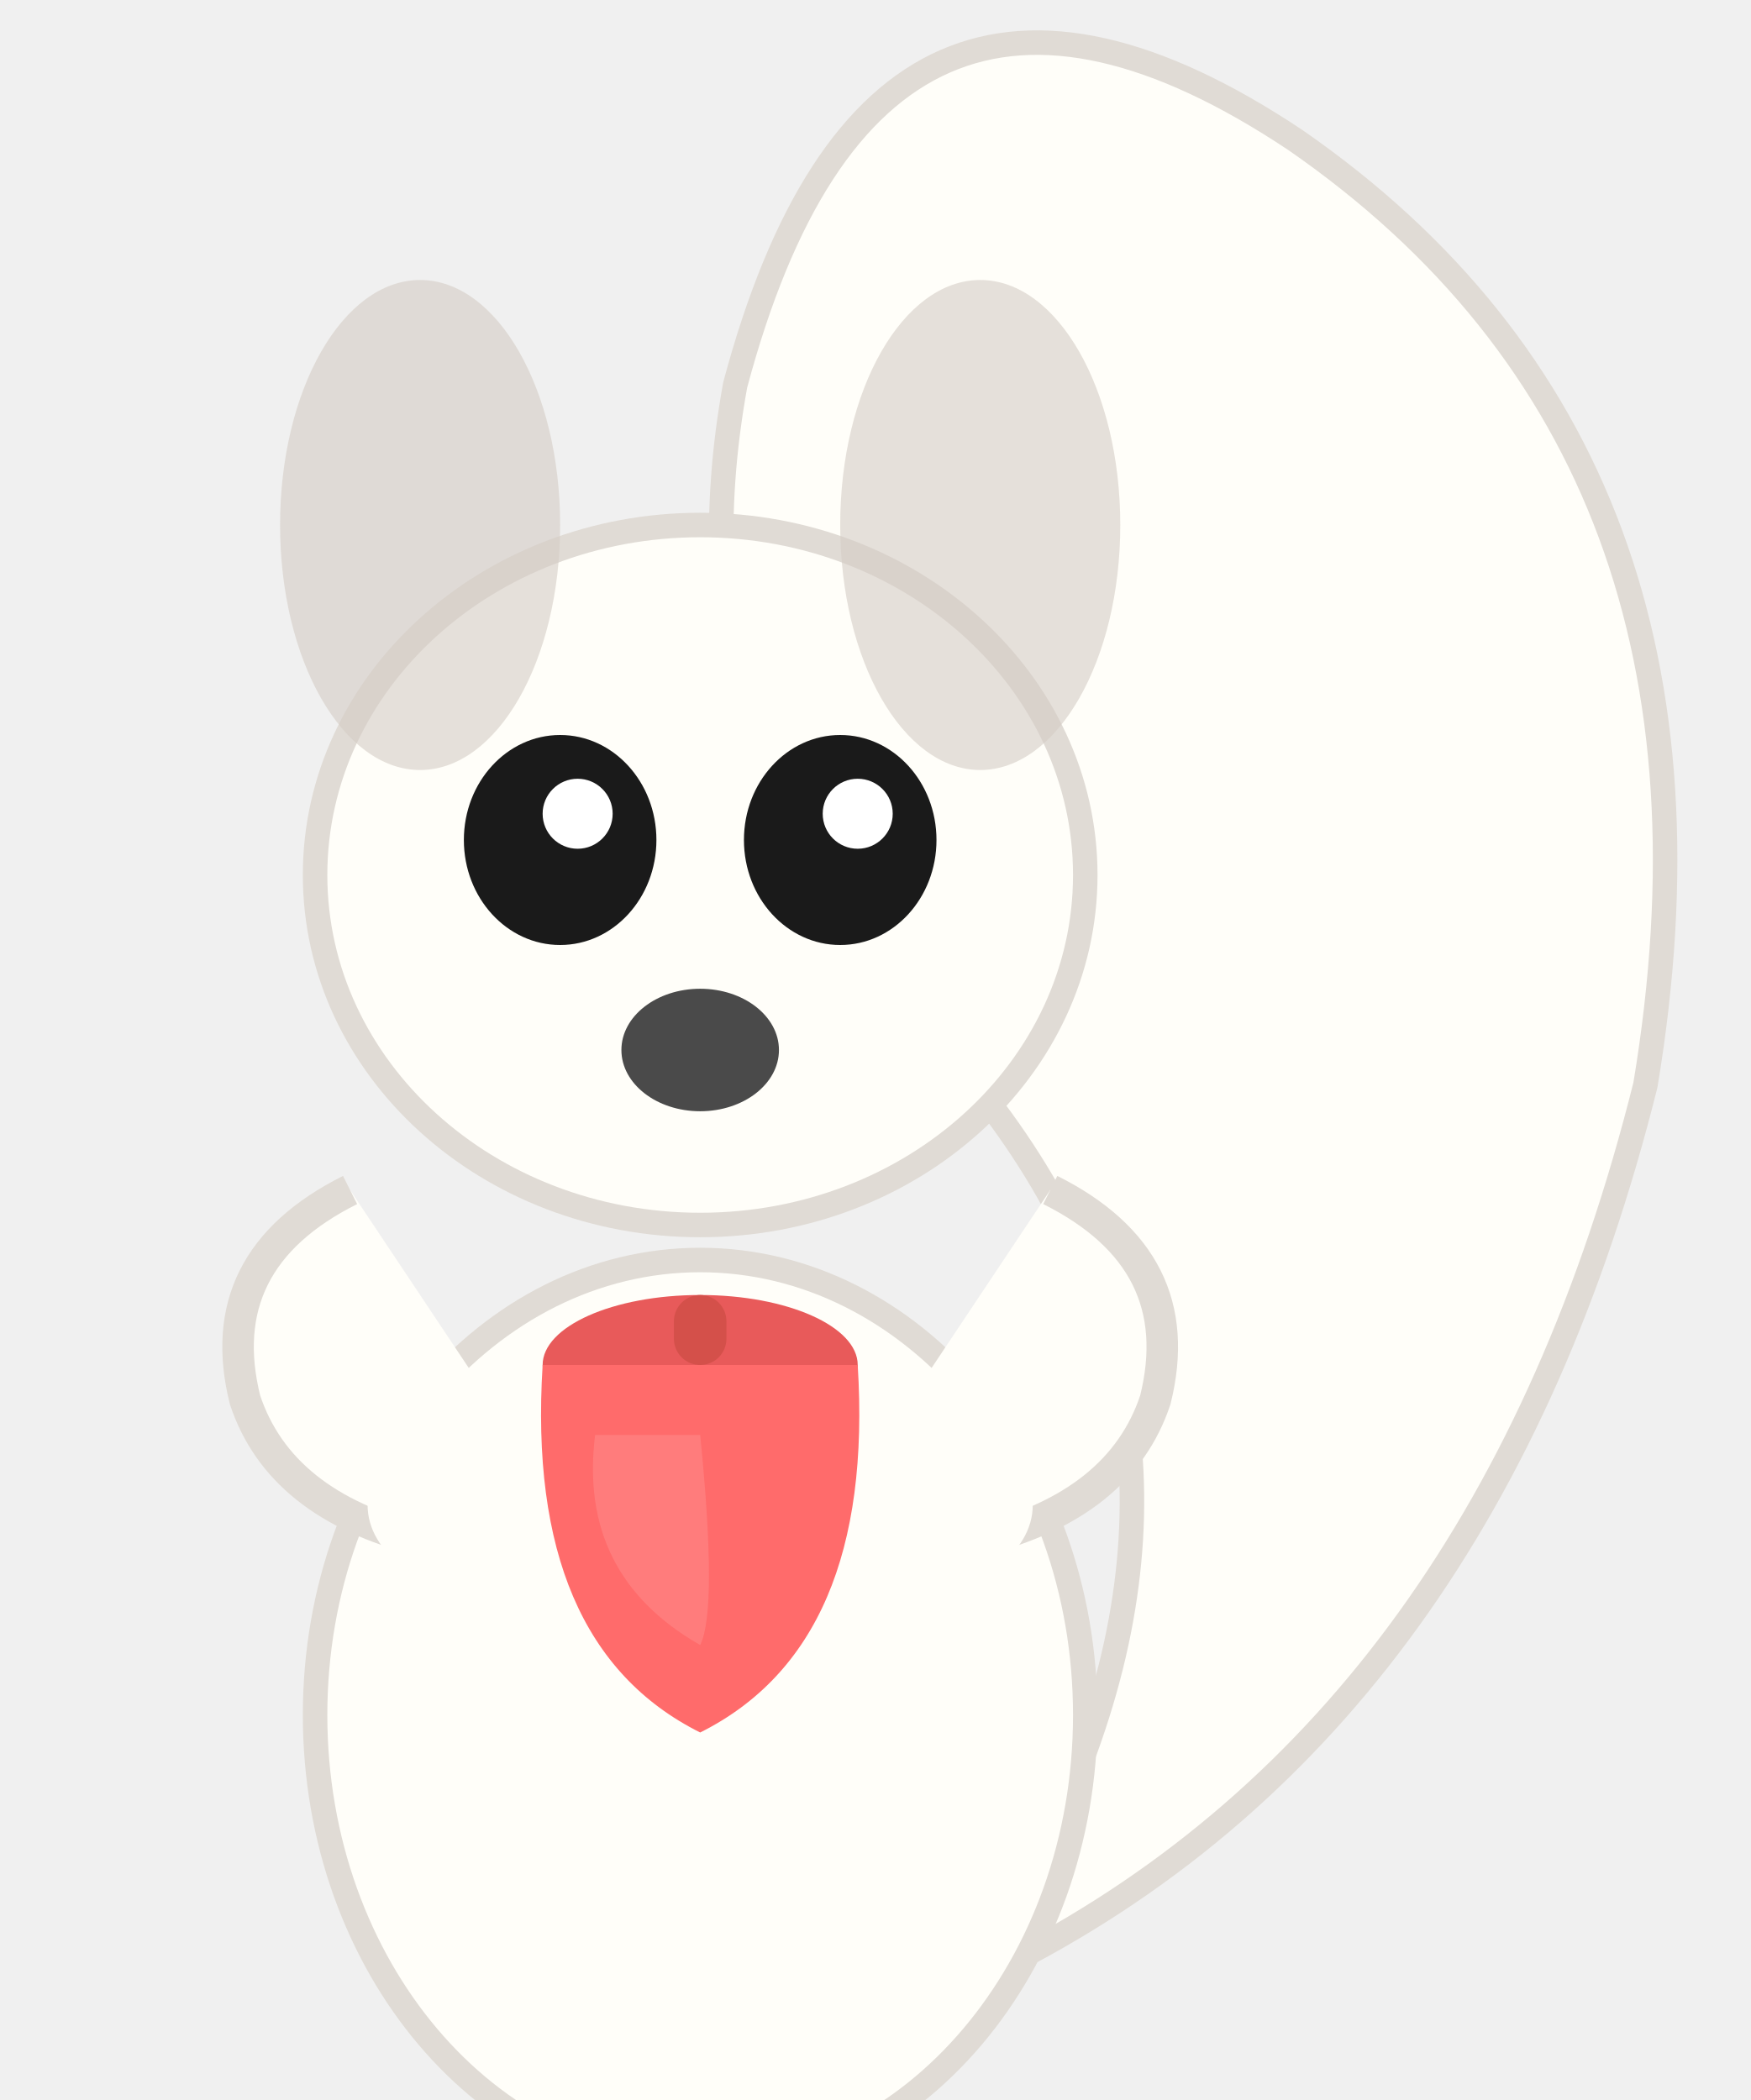
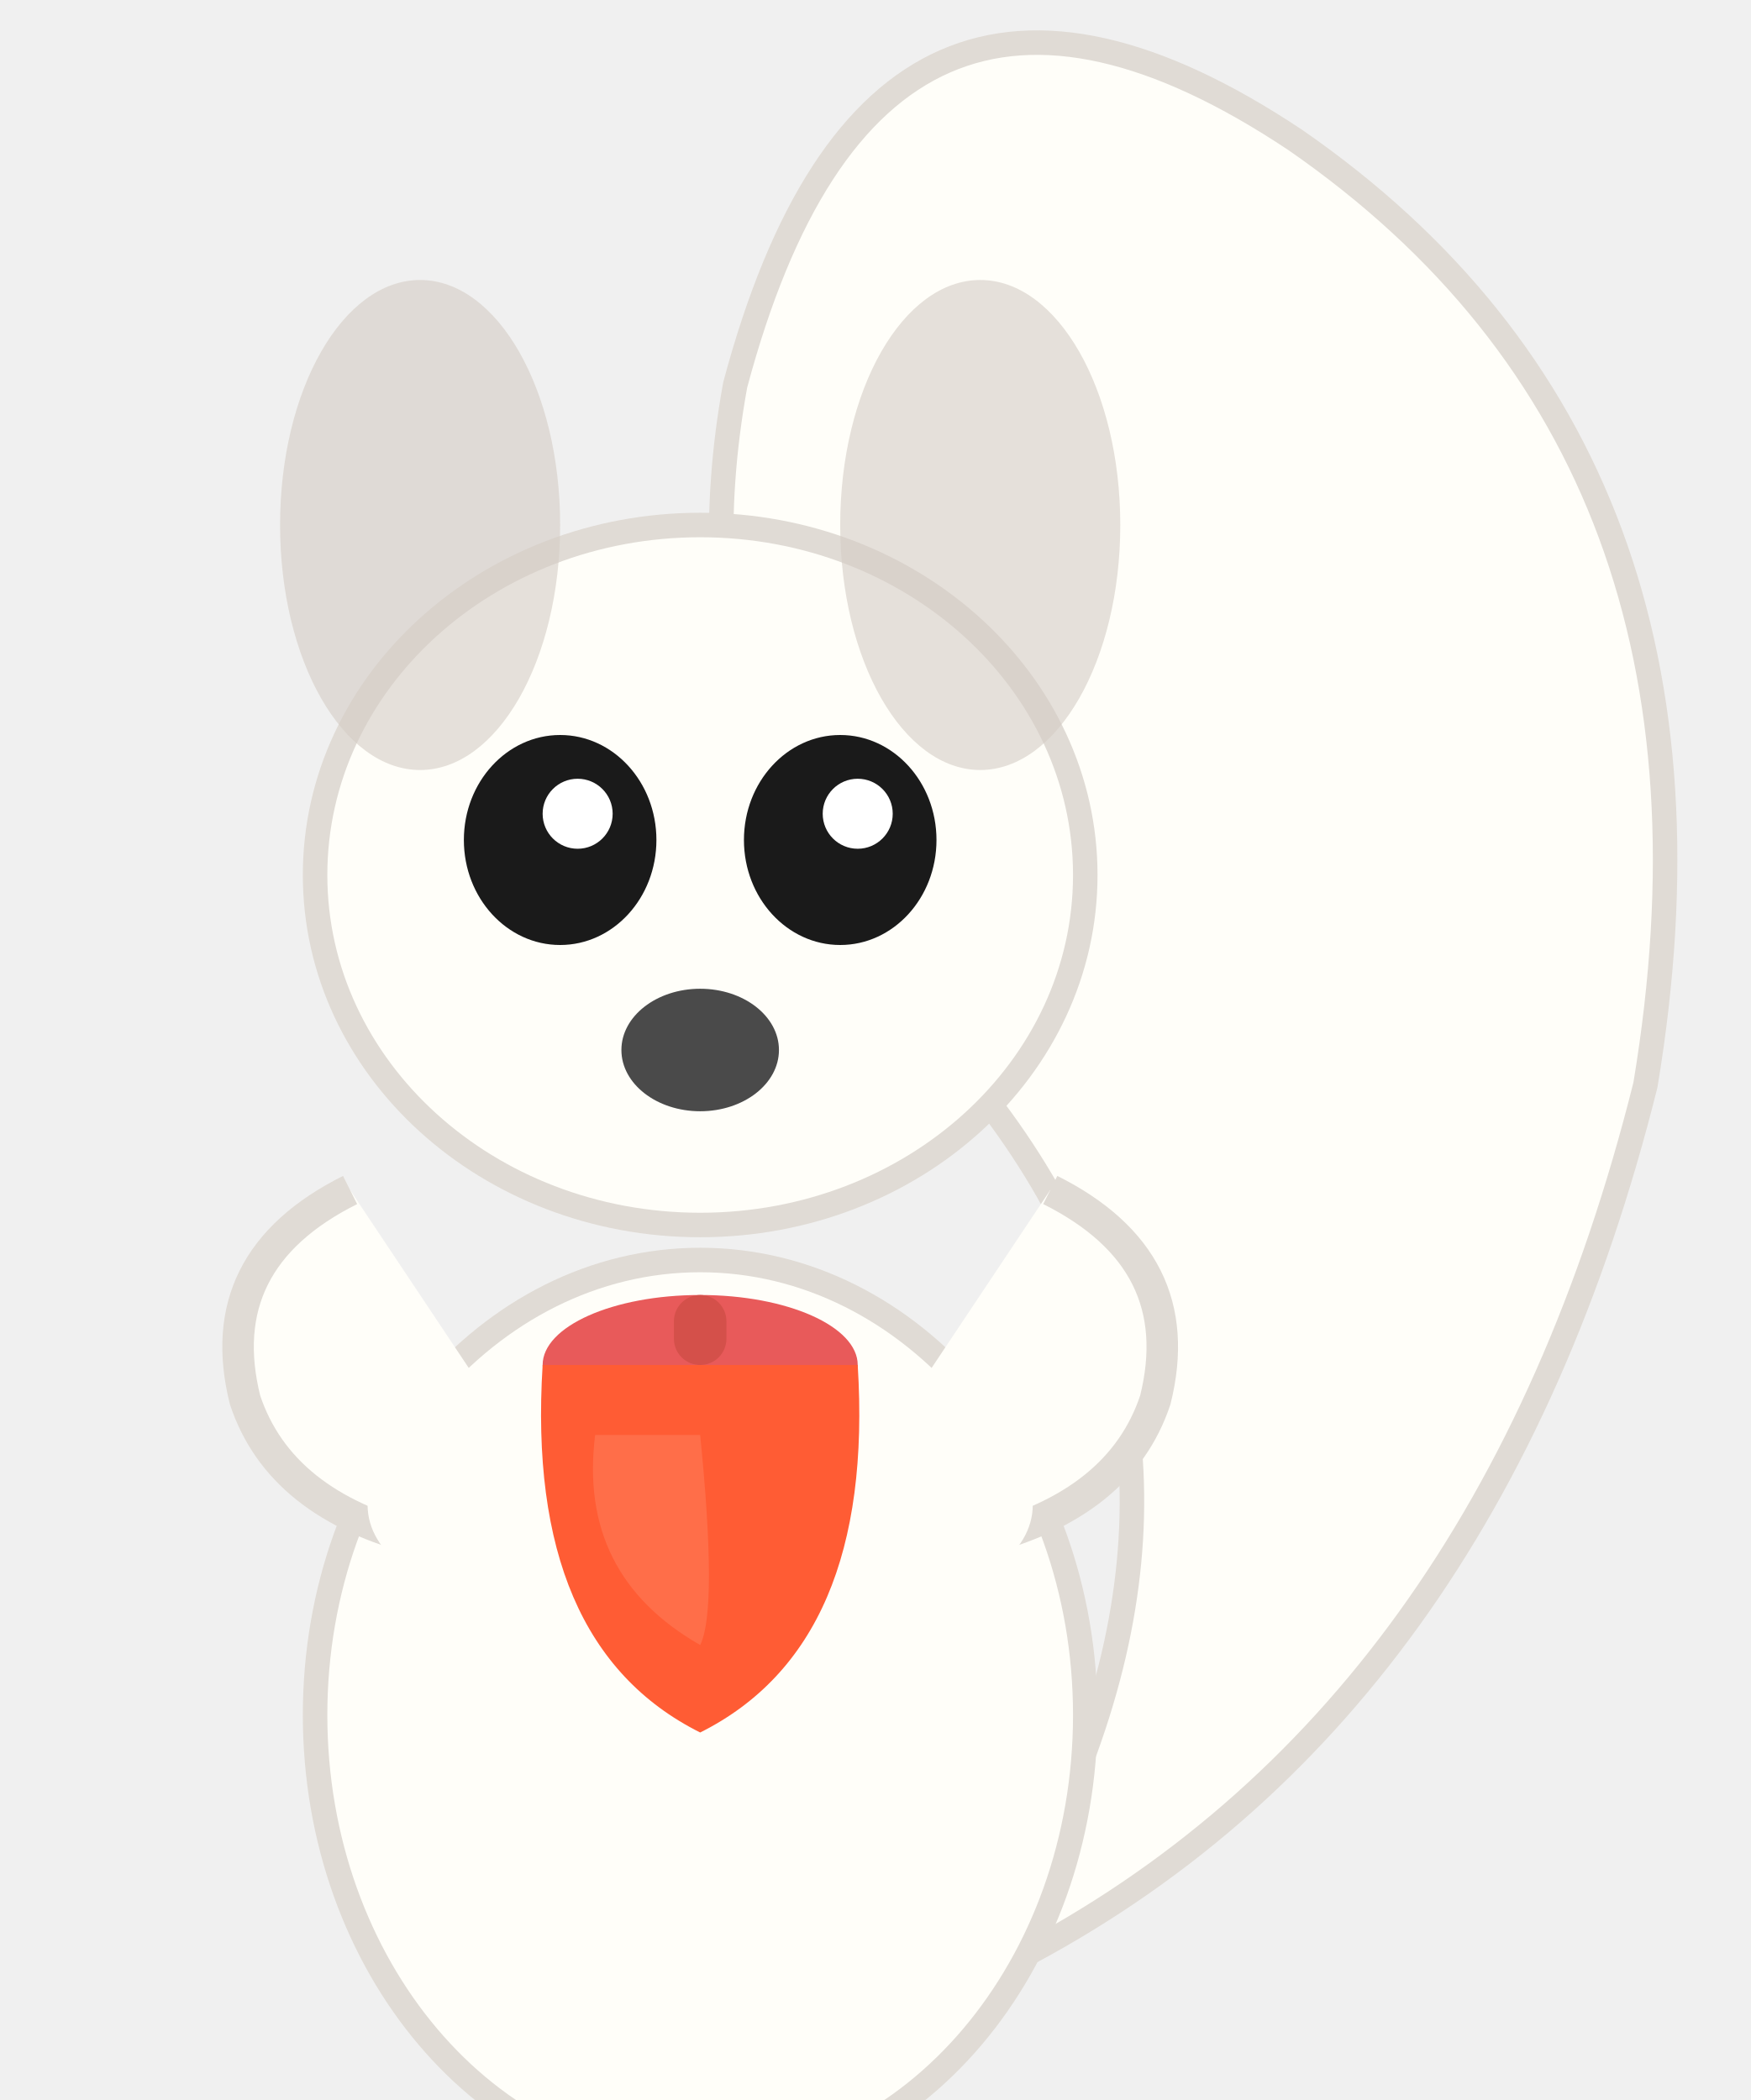
<svg xmlns="http://www.w3.org/2000/svg" viewBox="0 0 100 120" width="100" height="120">
  <path d="M58 112 Q85 98, 94 62 Q100 26, 74 8 Q50 -8, 42 22 Q38 44, 54 60 Q70 78, 62 100 Q58 110, 58 112" fill="#FFFEF9" stroke="#E0DBD5" stroke-width="1.4" />
  <ellipse cx="40" cy="98" rx="22" ry="26" fill="#FFFEF9" stroke="#E0DBD5" stroke-width="1.4" />
  <path d="M20 68 Q12 72, 14 80 Q16 86, 24 88 L32 86" fill="#FFFEF9" stroke="#E0DBD5" stroke-width="1.8" />
  <path d="M60 68 Q68 72, 66 80 Q64 86, 56 88 L48 86" fill="#FFFEF9" stroke="#E0DBD5" stroke-width="1.8" />
  <ellipse cx="28" cy="86" rx="7" ry="5" fill="#FFFEF9" />
  <ellipse cx="52" cy="86" rx="7" ry="5" fill="#FFFEF9" />
  <ellipse cx="40" cy="78" rx="9" ry="4" fill="#E85A5A" />
  <rect x="38.5" y="74" width="3" height="4" rx="1.5" fill="#D4504A" />
-   <path d="M31 78 Q30 94, 40 99 Q50 94, 49 78 Z" fill="#FF6B6B" />
-   <path d="M34 82 Q33 90, 40 94 Q41 92, 40 82 Z" fill="#FF8E8E" opacity="0.5" />
+   <path d="M31 78 Q30 94, 40 99 Q50 94, 49 78 Z" fill="#FF5C34" />
+   <path d="M34 82 Q33 90, 40 94 Q41 92, 40 82 Z" fill="#FF7F5E" opacity="0.5" />
  <ellipse cx="40" cy="50" rx="22" ry="20" fill="#FFFEF9" stroke="#E0DBD5" stroke-width="1.4" />
  <ellipse cx="24" cy="30" rx="8" ry="14" fill="#D4CCC4" opacity="0.6" />
  <ellipse cx="56" cy="30" rx="8" ry="14" fill="#D4CCC4" opacity="0.6" />
  <ellipse cx="32" cy="48" rx="5.5" ry="6" fill="#1a1a1a" />
  <ellipse cx="48" cy="48" rx="5.5" ry="6" fill="#1a1a1a" />
  <circle cx="33" cy="46.5" r="2" fill="#FFF" />
  <circle cx="49" cy="46.5" r="2" fill="#FFF" />
  <ellipse cx="40" cy="60" rx="4.5" ry="3.5" fill="#4A4A4A" />
</svg>
